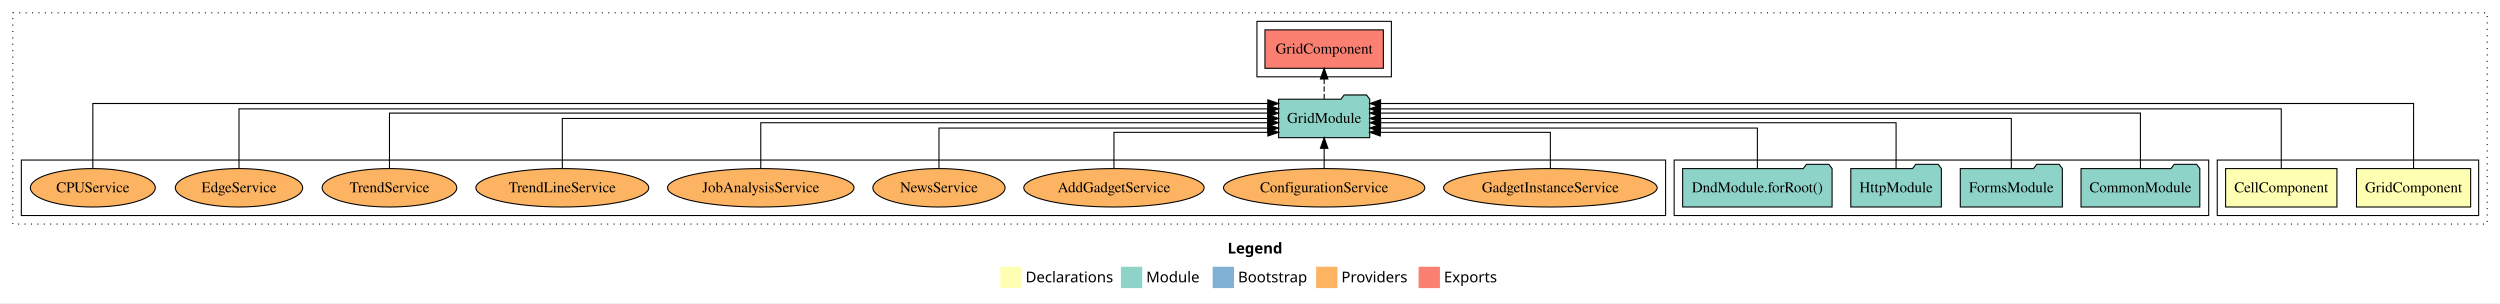
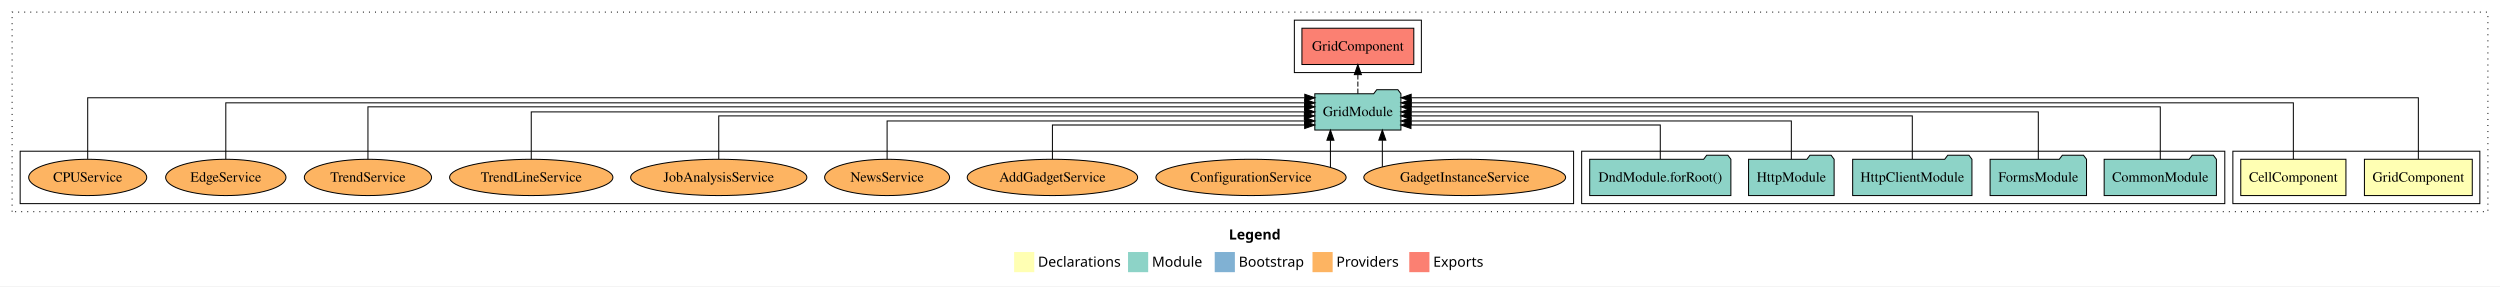
- <svg xmlns="http://www.w3.org/2000/svg" width="2343pt" height="284pt" viewBox="0.00 0.00 2343.00 284.00">
+ <svg xmlns="http://www.w3.org/2000/svg" width="2480pt" height="284pt" viewBox="0.00 0.00 2480.00 284.00">
  <g id="graph0" class="graph" transform="scale(1 1) rotate(0) translate(4 280)">
-     <polygon fill="#ffffff" stroke="transparent" points="-4,4 -4,-280 2339,-280 2339,4 -4,4" />
-     <text text-anchor="start" x="1146.509" y="-42.4" font-family="sans-serif" font-weight="bold" font-size="14.00" fill="#000000">Legend</text>
-     <polygon fill="#ffffb3" stroke="transparent" points="933.5,-10 933.5,-30 953.5,-30 953.5,-10 933.5,-10" />
-     <text text-anchor="start" x="957.129" y="-15.4" font-family="sans-serif" font-size="14.00" fill="#000000">  Declarations</text>
-     <polygon fill="#8dd3c7" stroke="transparent" points="1046.5,-10 1046.5,-30 1066.5,-30 1066.5,-10 1046.5,-10" />
-     <text text-anchor="start" x="1070.225" y="-15.4" font-family="sans-serif" font-size="14.00" fill="#000000">  Module</text>
-     <polygon fill="#80b1d3" stroke="transparent" points="1132.5,-10 1132.5,-30 1152.5,-30 1152.5,-10 1132.5,-10" />
-     <text text-anchor="start" x="1156.281" y="-15.4" font-family="sans-serif" font-size="14.00" fill="#000000">  Bootstrap</text>
-     <polygon fill="#fdb462" stroke="transparent" points="1229.5,-10 1229.5,-30 1249.5,-30 1249.5,-10 1229.5,-10" />
-     <text text-anchor="start" x="1253.173" y="-15.4" font-family="sans-serif" font-size="14.00" fill="#000000">  Providers</text>
-     <polygon fill="#fb8072" stroke="transparent" points="1325.5,-10 1325.5,-30 1345.5,-30 1345.5,-10 1325.5,-10" />
-     <text text-anchor="start" x="1349.226" y="-15.4" font-family="sans-serif" font-size="14.00" fill="#000000">  Exports</text>
+     <polygon fill="#ffffff" stroke="transparent" points="-4,4 -4,-280 2476,-280 2476,4 -4,4" />
+     <text text-anchor="start" x="1215.009" y="-42.4" font-family="sans-serif" font-weight="bold" font-size="14.00" fill="#000000">Legend</text>
+     <polygon fill="#ffffb3" stroke="transparent" points="1002,-10 1002,-30 1022,-30 1022,-10 1002,-10" />
+     <text text-anchor="start" x="1025.629" y="-15.4" font-family="sans-serif" font-size="14.00" fill="#000000">  Declarations</text>
+     <polygon fill="#8dd3c7" stroke="transparent" points="1115,-10 1115,-30 1135,-30 1135,-10 1115,-10" />
+     <text text-anchor="start" x="1138.725" y="-15.4" font-family="sans-serif" font-size="14.00" fill="#000000">  Module</text>
+     <polygon fill="#80b1d3" stroke="transparent" points="1201,-10 1201,-30 1221,-30 1221,-10 1201,-10" />
+     <text text-anchor="start" x="1224.781" y="-15.4" font-family="sans-serif" font-size="14.00" fill="#000000">  Bootstrap</text>
+     <polygon fill="#fdb462" stroke="transparent" points="1298,-10 1298,-30 1318,-30 1318,-10 1298,-10" />
+     <text text-anchor="start" x="1321.673" y="-15.4" font-family="sans-serif" font-size="14.00" fill="#000000">  Providers</text>
+     <polygon fill="#fb8072" stroke="transparent" points="1394,-10 1394,-30 1414,-30 1414,-10 1394,-10" />
+     <text text-anchor="start" x="1417.726" y="-15.4" font-family="sans-serif" font-size="14.00" fill="#000000">  Exports</text>
    <g id="clust1" class="cluster">
-       <polygon fill="none" stroke="#000000" stroke-dasharray="1,5" points="8,-70 8,-268 2327,-268 2327,-70 8,-70" />
+       <polygon fill="none" stroke="#000000" stroke-dasharray="1,5" points="8,-70 8,-268 2464,-268 2464,-70 8,-70" />
    </g>
    <g id="clust2" class="cluster">
-       <polygon fill="none" stroke="#000000" points="2074,-78 2074,-130 2319,-130 2319,-78 2074,-78" />
+       <polygon fill="none" stroke="#000000" points="2211,-78 2211,-130 2456,-130 2456,-78 2211,-78" />
    </g>
    <g id="clust5" class="cluster">
-       <polygon fill="none" stroke="#000000" points="1565,-78 1565,-130 2066,-130 2066,-78 1565,-78" />
+       <polygon fill="none" stroke="#000000" points="1565,-78 1565,-130 2203,-130 2203,-78 1565,-78" />
    </g>
    <g id="clust6" class="cluster">
-       <polygon fill="none" stroke="#000000" points="1174,-208 1174,-260 1300,-260 1300,-208 1174,-208" />
+       <polygon fill="none" stroke="#000000" points="1280,-208 1280,-260 1406,-260 1406,-208 1280,-208" />
    </g>
    <g id="clust8" class="cluster">
      <polygon fill="none" stroke="#000000" points="16,-78 16,-130 1557,-130 1557,-78 16,-78" />
    </g>
    <g id="node1" class="node">
-       <polygon fill="#ffffb3" stroke="#000000" points="2311.49,-122 2204.51,-122 2204.51,-86 2311.49,-86 2311.49,-122" />
-       <text text-anchor="middle" x="2258" y="-99.8" font-family="Times,serif" font-size="14.00" fill="#000000">GridComponent</text>
+       <polygon fill="#ffffb3" stroke="#000000" points="2448.49,-122 2341.51,-122 2341.51,-86 2448.49,-86 2448.49,-122" />
+       <text text-anchor="middle" x="2395" y="-99.8" font-family="Times,serif" font-size="14.00" fill="#000000">GridComponent</text>
    </g>
    <g id="node3" class="node">
-       <polygon fill="#8dd3c7" stroke="#000000" points="1279.708,-187 1276.708,-191 1255.708,-191 1252.708,-187 1194.292,-187 1194.292,-151 1279.708,-151 1279.708,-187" />
-       <text text-anchor="middle" x="1237" y="-164.8" font-family="Times,serif" font-size="14.00" fill="#000000">GridModule</text>
+       <polygon fill="#8dd3c7" stroke="#000000" points="1385.708,-187 1382.708,-191 1361.708,-191 1358.708,-187 1300.292,-187 1300.292,-151 1385.708,-151 1385.708,-187" />
+       <text text-anchor="middle" x="1343" y="-164.8" font-family="Times,serif" font-size="14.00" fill="#000000">GridModule</text>
    </g>
    <g id="edge1" class="edge">
-       <path fill="none" stroke="#000000" d="M2258,-122.323C2258,-145.66 2258,-183 2258,-183 2258,-183 1289.895,-183 1289.895,-183" />
-       <polygon fill="#000000" stroke="#000000" points="1289.895,-179.5 1279.895,-183 1289.895,-186.5 1289.895,-179.5" />
+       <path fill="none" stroke="#000000" d="M2395,-122.323C2395,-145.66 2395,-183 2395,-183 2395,-183 1395.871,-183 1395.871,-183" />
+       <polygon fill="#000000" stroke="#000000" points="1395.871,-179.5 1385.871,-183 1395.871,-186.5 1395.871,-179.5" />
    </g>
    <g id="node2" class="node">
-       <polygon fill="#ffffb3" stroke="#000000" points="2186.165,-122 2081.835,-122 2081.835,-86 2186.165,-86 2186.165,-122" />
-       <text text-anchor="middle" x="2134" y="-99.8" font-family="Times,serif" font-size="14.00" fill="#000000">CellComponent</text>
+       <polygon fill="#ffffb3" stroke="#000000" points="2323.165,-122 2218.835,-122 2218.835,-86 2323.165,-86 2323.165,-122" />
+       <text text-anchor="middle" x="2271" y="-99.8" font-family="Times,serif" font-size="14.00" fill="#000000">CellComponent</text>
    </g>
    <g id="edge2" class="edge">
-       <path fill="none" stroke="#000000" d="M2134,-122.292C2134,-144.206 2134,-178 2134,-178 2134,-178 1289.661,-178 1289.661,-178" />
-       <polygon fill="#000000" stroke="#000000" points="1289.661,-174.5 1279.661,-178 1289.661,-181.5 1289.661,-174.5" />
+       <path fill="none" stroke="#000000" d="M2271,-122.292C2271,-144.206 2271,-178 2271,-178 2271,-178 1395.898,-178 1395.898,-178" />
+       <polygon fill="#000000" stroke="#000000" points="1395.898,-174.5 1385.898,-178 1395.898,-181.5 1395.898,-174.5" />
    </g>
-     <g id="node8" class="node">
-       <polygon fill="#fb8072" stroke="#000000" points="1292.491,-252 1181.509,-252 1181.509,-216 1292.491,-216 1292.491,-252" />
-       <text text-anchor="middle" x="1237" y="-229.8" font-family="Times,serif" font-size="14.00" fill="#000000">GridComponent </text>
+     <g id="node9" class="node">
+       <polygon fill="#fb8072" stroke="#000000" points="1398.491,-252 1287.509,-252 1287.509,-216 1398.491,-216 1398.491,-252" />
+       <text text-anchor="middle" x="1343" y="-229.8" font-family="Times,serif" font-size="14.00" fill="#000000">GridComponent </text>
    </g>
-     <g id="edge7" class="edge">
-       <path fill="none" stroke="#000000" stroke-dasharray="5,2" d="M1237,-187.106C1237,-187.106 1237,-205.991 1237,-205.991" />
-       <polygon fill="#000000" stroke="#000000" points="1233.5,-205.991 1237,-215.991 1240.5,-205.991 1233.5,-205.991" />
+     <g id="edge8" class="edge">
+       <path fill="none" stroke="#000000" stroke-dasharray="5,2" d="M1343,-187.106C1343,-187.106 1343,-205.991 1343,-205.991" />
+       <polygon fill="#000000" stroke="#000000" points="1339.5,-205.991 1343,-215.991 1346.5,-205.991 1339.5,-205.991" />
    </g>
    <g id="node4" class="node">
-       <polygon fill="#8dd3c7" stroke="#000000" points="2057.668,-122 2054.668,-126 2033.668,-126 2030.668,-122 1946.332,-122 1946.332,-86 2057.668,-86 2057.668,-122" />
-       <text text-anchor="middle" x="2002" y="-99.8" font-family="Times,serif" font-size="14.00" fill="#000000">CommonModule</text>
+       <polygon fill="#8dd3c7" stroke="#000000" points="2194.668,-122 2191.668,-126 2170.668,-126 2167.668,-122 2083.332,-122 2083.332,-86 2194.668,-86 2194.668,-122" />
+       <text text-anchor="middle" x="2139" y="-99.8" font-family="Times,serif" font-size="14.00" fill="#000000">CommonModule</text>
    </g>
    <g id="edge3" class="edge">
-       <path fill="none" stroke="#000000" d="M2002,-122.027C2002,-142.767 2002,-174 2002,-174 2002,-174 1289.769,-174 1289.769,-174" />
-       <polygon fill="#000000" stroke="#000000" points="1289.769,-170.5 1279.769,-174 1289.769,-177.5 1289.769,-170.5" />
+       <path fill="none" stroke="#000000" d="M2139,-122.027C2139,-142.767 2139,-174 2139,-174 2139,-174 1395.796,-174 1395.796,-174" />
+       <polygon fill="#000000" stroke="#000000" points="1395.796,-170.5 1385.796,-174 1395.796,-177.5 1395.796,-170.5" />
    </g>
    <g id="node5" class="node">
-       <polygon fill="#8dd3c7" stroke="#000000" points="1928.829,-122 1925.829,-126 1904.829,-126 1901.829,-122 1833.171,-122 1833.171,-86 1928.829,-86 1928.829,-122" />
-       <text text-anchor="middle" x="1881" y="-99.8" font-family="Times,serif" font-size="14.00" fill="#000000">FormsModule</text>
+       <polygon fill="#8dd3c7" stroke="#000000" points="2065.829,-122 2062.829,-126 2041.829,-126 2038.829,-122 1970.171,-122 1970.171,-86 2065.829,-86 2065.829,-122" />
+       <text text-anchor="middle" x="2018" y="-99.8" font-family="Times,serif" font-size="14.00" fill="#000000">FormsModule</text>
    </g>
    <g id="edge4" class="edge">
-       <path fill="none" stroke="#000000" d="M1881,-122.106C1881,-141.339 1881,-169 1881,-169 1881,-169 1289.753,-169 1289.753,-169" />
-       <polygon fill="#000000" stroke="#000000" points="1289.753,-165.5 1279.753,-169 1289.753,-172.5 1289.753,-165.5" />
+       <path fill="none" stroke="#000000" d="M2018,-122.106C2018,-141.339 2018,-169 2018,-169 2018,-169 1395.736,-169 1395.736,-169" />
+       <polygon fill="#000000" stroke="#000000" points="1395.736,-165.5 1385.736,-169 1395.736,-172.5 1395.736,-165.5" />
    </g>
    <g id="node6" class="node">
+       <polygon fill="#8dd3c7" stroke="#000000" points="1952.161,-122 1949.161,-126 1928.161,-126 1925.161,-122 1833.839,-122 1833.839,-86 1952.161,-86 1952.161,-122" />
+       <text text-anchor="middle" x="1893" y="-99.8" font-family="Times,serif" font-size="14.00" fill="#000000">HttpClientModule</text>
+     </g>
+     <g id="edge5" class="edge">
+       <path fill="none" stroke="#000000" d="M1893,-122.302C1893,-140.27 1893,-165 1893,-165 1893,-165 1395.7,-165 1395.7,-165" />
+       <polygon fill="#000000" stroke="#000000" points="1395.7,-161.5 1385.7,-165 1395.7,-168.5 1395.7,-161.5" />
+     </g>
+     <g id="node7" class="node">
      <polygon fill="#8dd3c7" stroke="#000000" points="1815.439,-122 1812.439,-126 1791.439,-126 1788.439,-122 1730.561,-122 1730.561,-86 1815.439,-86 1815.439,-122" />
      <text text-anchor="middle" x="1773" y="-99.8" font-family="Times,serif" font-size="14.00" fill="#000000">HttpModule</text>
    </g>
-     <g id="edge5" class="edge">
-       <path fill="none" stroke="#000000" d="M1773,-122.302C1773,-140.27 1773,-165 1773,-165 1773,-165 1289.957,-165 1289.957,-165" />
-       <polygon fill="#000000" stroke="#000000" points="1289.957,-161.5 1279.957,-165 1289.957,-168.5 1289.957,-161.5" />
+     <g id="edge6" class="edge">
+       <path fill="none" stroke="#000000" d="M1773,-122.027C1773,-138.398 1773,-160 1773,-160 1773,-160 1395.802,-160 1395.802,-160" />
+       <polygon fill="#000000" stroke="#000000" points="1395.802,-156.5 1385.802,-160 1395.802,-163.5 1395.802,-156.5" />
    </g>
-     <g id="node7" class="node">
+     <g id="node8" class="node">
      <polygon fill="#8dd3c7" stroke="#000000" points="1713.026,-122 1710.026,-126 1689.026,-126 1686.026,-122 1572.974,-122 1572.974,-86 1713.026,-86 1713.026,-122" />
      <text text-anchor="middle" x="1643" y="-99.8" font-family="Times,serif" font-size="14.00" fill="#000000">DndModule.forRoot()</text>
    </g>
-     <g id="edge6" class="edge">
-       <path fill="none" stroke="#000000" d="M1643,-122.027C1643,-138.398 1643,-160 1643,-160 1643,-160 1289.682,-160 1289.682,-160" />
-       <polygon fill="#000000" stroke="#000000" points="1289.682,-156.5 1279.682,-160 1289.682,-163.5 1289.682,-156.5" />
+     <g id="edge7" class="edge">
+       <path fill="none" stroke="#000000" d="M1643,-122.187C1643,-137.182 1643,-156 1643,-156 1643,-156 1395.664,-156 1395.664,-156" />
+       <polygon fill="#000000" stroke="#000000" points="1395.664,-152.5 1385.664,-156 1395.664,-159.5 1395.664,-152.5" />
    </g>
-     <g id="node9" class="node">
+     <g id="node10" class="node">
      <ellipse fill="#fdb462" stroke="#000000" cx="1449" cy="-104" rx="100.097" ry="18" />
      <text text-anchor="middle" x="1449" y="-99.8" font-family="Times,serif" font-size="14.00" fill="#000000">GadgetInstanceService</text>
    </g>
-     <g id="edge8" class="edge">
-       <path fill="none" stroke="#000000" d="M1449,-122.187C1449,-137.182 1449,-156 1449,-156 1449,-156 1289.646,-156 1289.646,-156" />
-       <polygon fill="#000000" stroke="#000000" points="1289.646,-152.5 1279.646,-156 1289.646,-159.5 1289.646,-152.5" />
+     <g id="edge9" class="edge">
+       <path fill="none" stroke="#000000" d="M1367.278,-114.443C1367.278,-114.443 1367.278,-140.968 1367.278,-140.968" />
+       <polygon fill="#000000" stroke="#000000" points="1363.778,-140.968 1367.278,-150.968 1370.778,-140.968 1363.778,-140.968" />
    </g>
-     <g id="node10" class="node">
+     <g id="node11" class="node">
      <ellipse fill="#fdb462" stroke="#000000" cx="1237" cy="-104" rx="94.341" ry="18" />
      <text text-anchor="middle" x="1237" y="-99.8" font-family="Times,serif" font-size="14.00" fill="#000000">ConfigurationService</text>
    </g>
-     <g id="edge9" class="edge">
-       <path fill="none" stroke="#000000" d="M1237,-122.106C1237,-122.106 1237,-140.991 1237,-140.991" />
-       <polygon fill="#000000" stroke="#000000" points="1233.5,-140.991 1237,-150.991 1240.5,-140.991 1233.5,-140.991" />
+     <g id="edge10" class="edge">
+       <path fill="none" stroke="#000000" d="M1315.783,-113.872C1315.783,-113.872 1315.783,-140.907 1315.783,-140.907" />
+       <polygon fill="#000000" stroke="#000000" points="1312.283,-140.907 1315.783,-150.907 1319.283,-140.907 1312.283,-140.907" />
    </g>
-     <g id="node11" class="node">
+     <g id="node12" class="node">
      <ellipse fill="#fdb462" stroke="#000000" cx="1040" cy="-104" rx="84.511" ry="18" />
      <text text-anchor="middle" x="1040" y="-99.8" font-family="Times,serif" font-size="14.00" fill="#000000">AddGadgetService</text>
    </g>
-     <g id="edge10" class="edge">
-       <path fill="none" stroke="#000000" d="M1040,-122.187C1040,-137.182 1040,-156 1040,-156 1040,-156 1184.254,-156 1184.254,-156" />
-       <polygon fill="#000000" stroke="#000000" points="1184.254,-159.5 1194.254,-156 1184.254,-152.5 1184.254,-159.5" />
+     <g id="edge11" class="edge">
+       <path fill="none" stroke="#000000" d="M1040,-122.187C1040,-137.182 1040,-156 1040,-156 1040,-156 1290.23,-156 1290.23,-156" />
+       <polygon fill="#000000" stroke="#000000" points="1290.23,-159.5 1300.23,-156 1290.23,-152.5 1290.23,-159.5" />
    </g>
-     <g id="node12" class="node">
+     <g id="node13" class="node">
      <ellipse fill="#fdb462" stroke="#000000" cx="876" cy="-104" rx="61.954" ry="18" />
      <text text-anchor="middle" x="876" y="-99.8" font-family="Times,serif" font-size="14.00" fill="#000000">NewsService</text>
    </g>
-     <g id="edge11" class="edge">
-       <path fill="none" stroke="#000000" d="M876,-122.027C876,-138.398 876,-160 876,-160 876,-160 1184.171,-160 1184.171,-160" />
-       <polygon fill="#000000" stroke="#000000" points="1184.171,-163.5 1194.171,-160 1184.171,-156.5 1184.171,-163.5" />
+     <g id="edge12" class="edge">
+       <path fill="none" stroke="#000000" d="M876,-122.027C876,-138.398 876,-160 876,-160 876,-160 1290.319,-160 1290.319,-160" />
+       <polygon fill="#000000" stroke="#000000" points="1290.319,-163.5 1300.319,-160 1290.319,-156.5 1290.319,-163.5" />
    </g>
-     <g id="node13" class="node">
+     <g id="node14" class="node">
      <ellipse fill="#fdb462" stroke="#000000" cx="709" cy="-104" rx="87.396" ry="18" />
      <text text-anchor="middle" x="709" y="-99.8" font-family="Times,serif" font-size="14.00" fill="#000000">JobAnalysisService</text>
    </g>
-     <g id="edge12" class="edge">
-       <path fill="none" stroke="#000000" d="M709,-122.302C709,-140.27 709,-165 709,-165 709,-165 1184.239,-165 1184.239,-165" />
-       <polygon fill="#000000" stroke="#000000" points="1184.239,-168.5 1194.239,-165 1184.239,-161.5 1184.239,-168.5" />
+     <g id="edge13" class="edge">
+       <path fill="none" stroke="#000000" d="M709,-122.302C709,-140.27 709,-165 709,-165 709,-165 1289.921,-165 1289.921,-165" />
+       <polygon fill="#000000" stroke="#000000" points="1289.921,-168.5 1299.921,-165 1289.921,-161.5 1289.921,-168.5" />
    </g>
-     <g id="node14" class="node">
+     <g id="node15" class="node">
      <ellipse fill="#fdb462" stroke="#000000" cx="523" cy="-104" rx="80.997" ry="18" />
      <text text-anchor="middle" x="523" y="-99.8" font-family="Times,serif" font-size="14.00" fill="#000000">TrendLineService</text>
    </g>
-     <g id="edge13" class="edge">
-       <path fill="none" stroke="#000000" d="M523,-122.106C523,-141.339 523,-169 523,-169 523,-169 1184.209,-169 1184.209,-169" />
-       <polygon fill="#000000" stroke="#000000" points="1184.21,-172.5 1194.209,-169 1184.209,-165.5 1184.21,-172.5" />
+     <g id="edge14" class="edge">
+       <path fill="none" stroke="#000000" d="M523,-122.106C523,-141.339 523,-169 523,-169 523,-169 1290.354,-169 1290.354,-169" />
+       <polygon fill="#000000" stroke="#000000" points="1290.354,-172.5 1300.354,-169 1290.354,-165.5 1290.354,-172.5" />
    </g>
-     <g id="node15" class="node">
+     <g id="node16" class="node">
      <ellipse fill="#fdb462" stroke="#000000" cx="361" cy="-104" rx="63.1" ry="18" />
      <text text-anchor="middle" x="361" y="-99.8" font-family="Times,serif" font-size="14.00" fill="#000000">TrendService</text>
    </g>
-     <g id="edge14" class="edge">
-       <path fill="none" stroke="#000000" d="M361,-122.027C361,-142.767 361,-174 361,-174 361,-174 1184.156,-174 1184.156,-174" />
-       <polygon fill="#000000" stroke="#000000" points="1184.156,-177.5 1194.156,-174 1184.156,-170.5 1184.156,-177.5" />
+     <g id="edge15" class="edge">
+       <path fill="none" stroke="#000000" d="M361,-122.027C361,-142.767 361,-174 361,-174 361,-174 1290.173,-174 1290.173,-174" />
+       <polygon fill="#000000" stroke="#000000" points="1290.173,-177.5 1300.173,-174 1290.173,-170.5 1290.173,-177.5" />
    </g>
-     <g id="node16" class="node">
+     <g id="node17" class="node">
      <ellipse fill="#fdb462" stroke="#000000" cx="220" cy="-104" rx="59.67" ry="18" />
      <text text-anchor="middle" x="220" y="-99.8" font-family="Times,serif" font-size="14.00" fill="#000000">EdgeService</text>
    </g>
-     <g id="edge15" class="edge">
-       <path fill="none" stroke="#000000" d="M220,-122.292C220,-144.206 220,-178 220,-178 220,-178 1184.274,-178 1184.274,-178" />
-       <polygon fill="#000000" stroke="#000000" points="1184.274,-181.5 1194.274,-178 1184.274,-174.5 1184.274,-181.5" />
+     <g id="edge16" class="edge">
+       <path fill="none" stroke="#000000" d="M220,-122.292C220,-144.206 220,-178 220,-178 220,-178 1290.348,-178 1290.348,-178" />
+       <polygon fill="#000000" stroke="#000000" points="1290.348,-181.5 1300.348,-178 1290.348,-174.5 1290.348,-181.5" />
    </g>
-     <g id="node17" class="node">
+     <g id="node18" class="node">
      <ellipse fill="#fdb462" stroke="#000000" cx="83" cy="-104" rx="58.544" ry="18" />
      <text text-anchor="middle" x="83" y="-99.8" font-family="Times,serif" font-size="14.00" fill="#000000">CPUService</text>
    </g>
-     <g id="edge16" class="edge">
-       <path fill="none" stroke="#000000" d="M83,-122.323C83,-145.66 83,-183 83,-183 83,-183 1184.215,-183 1184.215,-183" />
-       <polygon fill="#000000" stroke="#000000" points="1184.215,-186.5 1194.215,-183 1184.215,-179.5 1184.215,-186.5" />
+     <g id="edge17" class="edge">
+       <path fill="none" stroke="#000000" d="M83,-122.323C83,-145.66 83,-183 83,-183 83,-183 1290.356,-183 1290.356,-183" />
+       <polygon fill="#000000" stroke="#000000" points="1290.356,-186.5 1300.356,-183 1290.355,-179.5 1290.356,-186.5" />
    </g>
  </g>
</svg>
